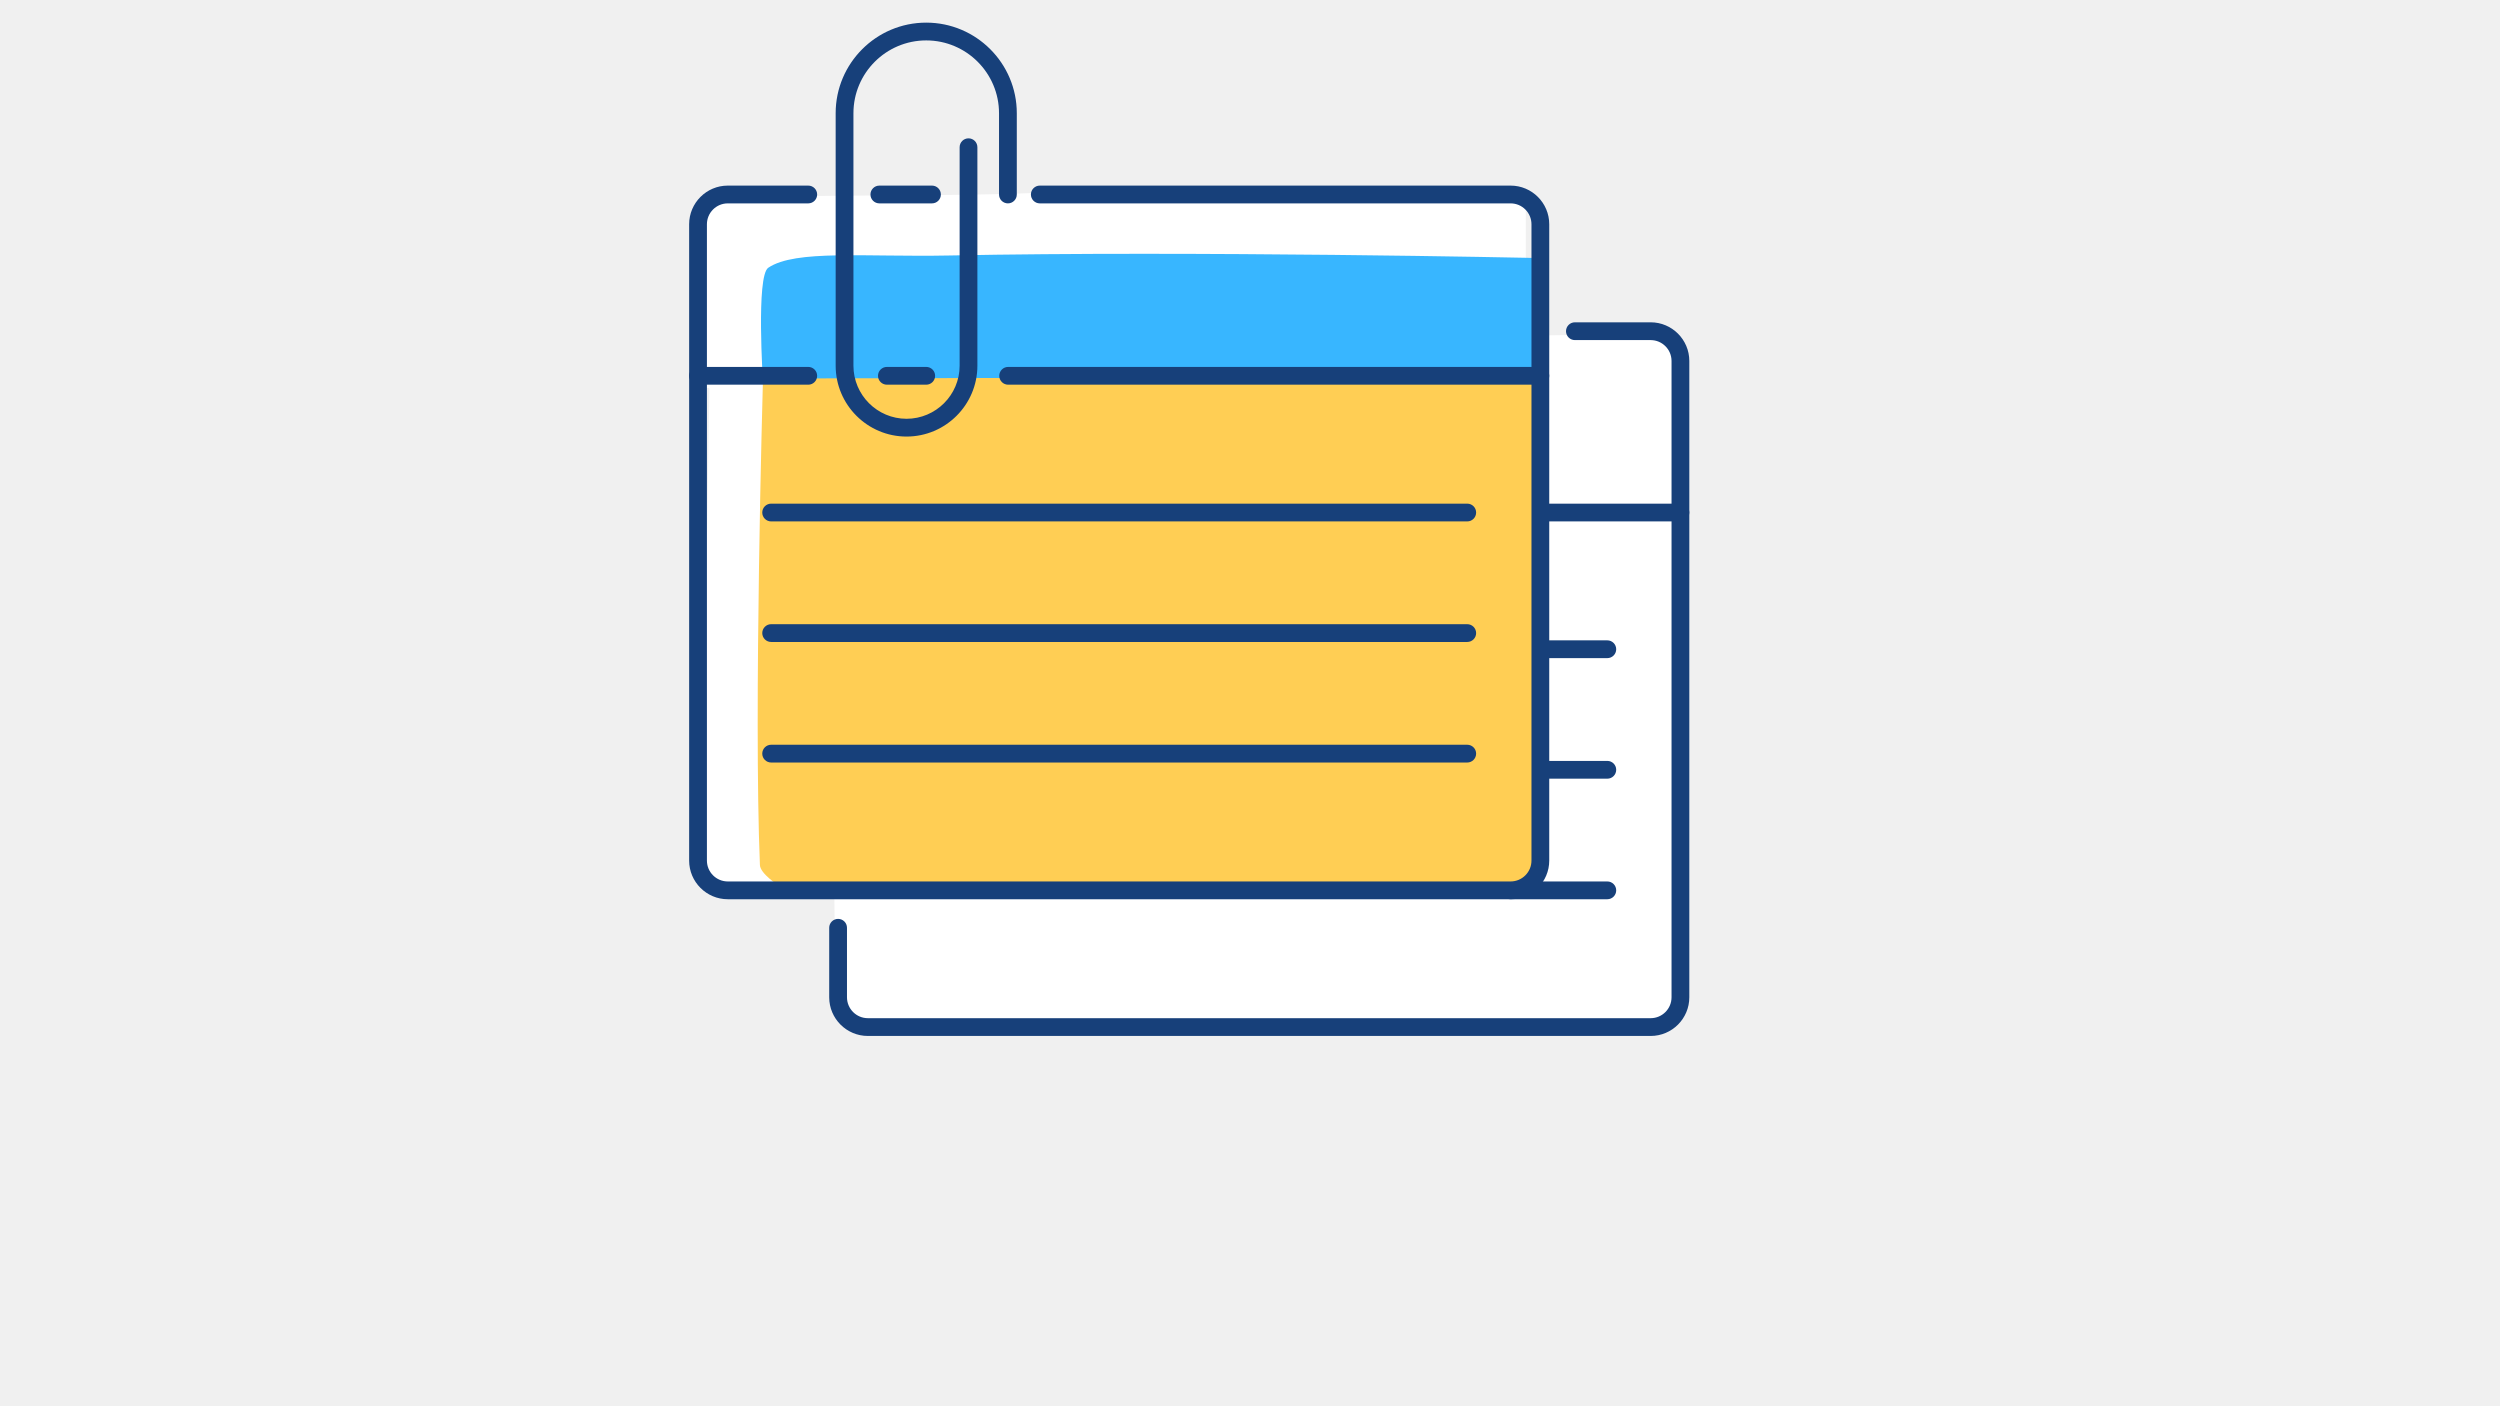
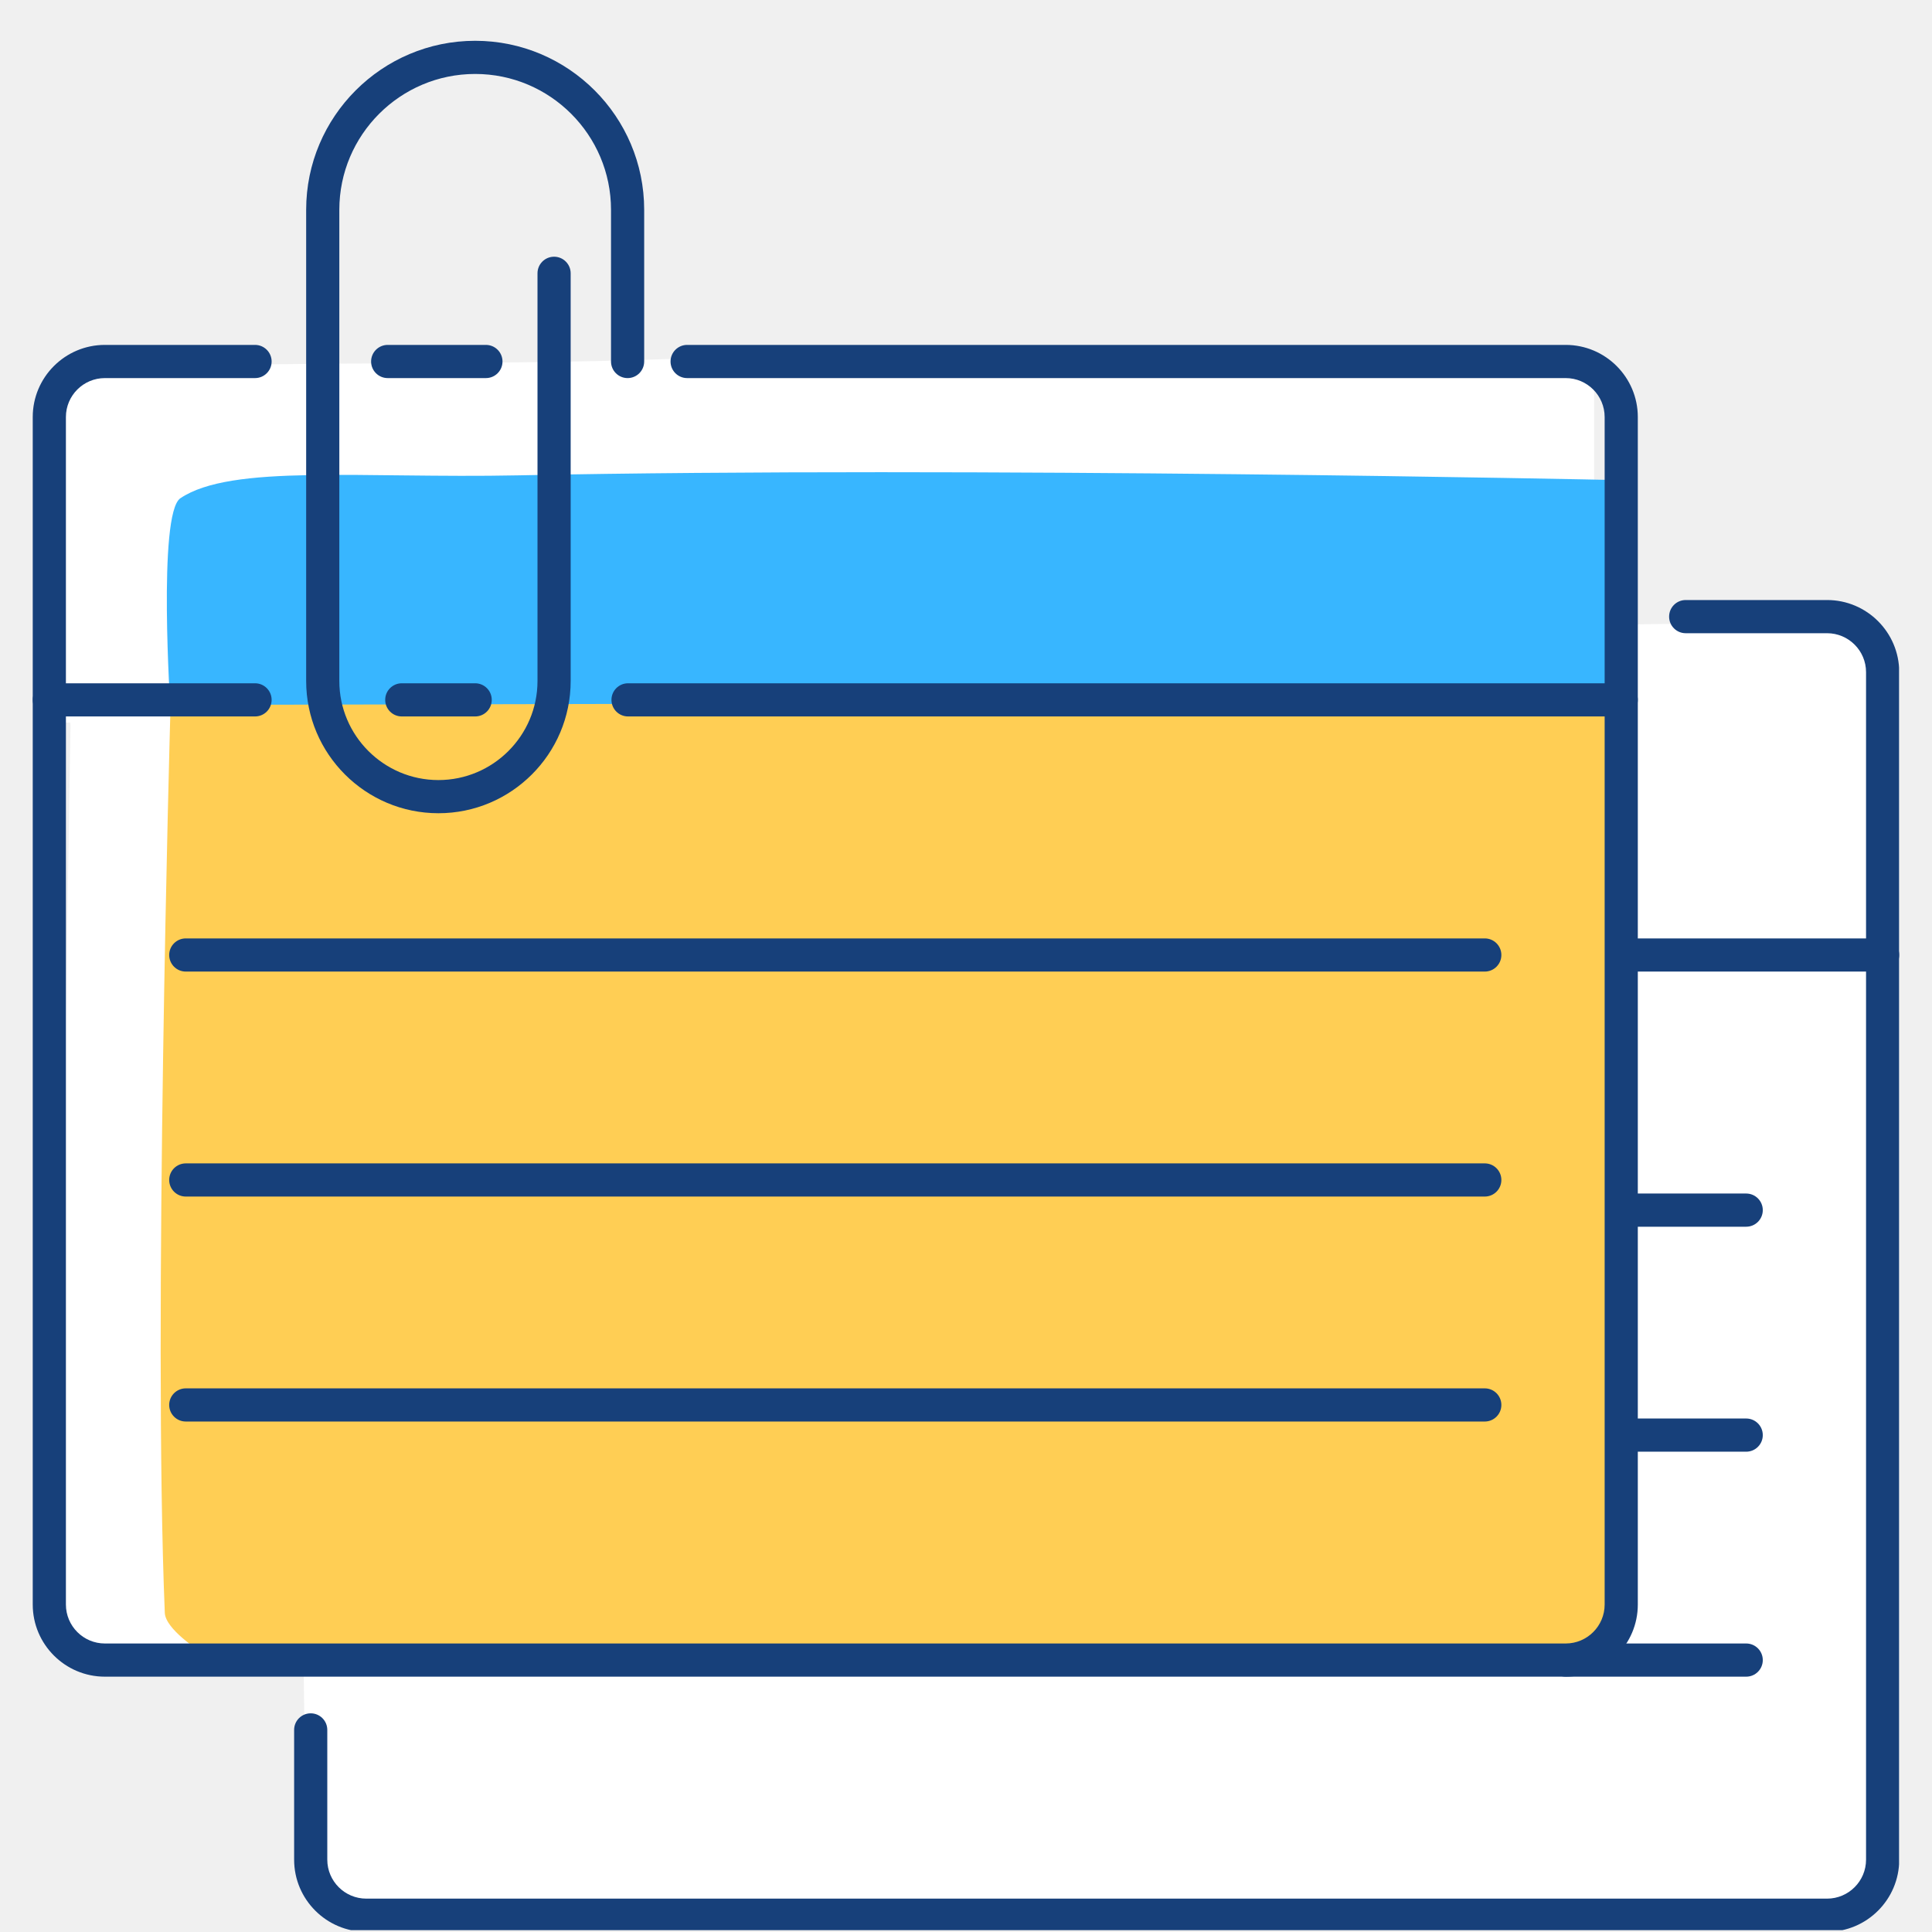
- <svg xmlns="http://www.w3.org/2000/svg" width="1366" zoomAndPan="magnify" viewBox="0 0 1024.5 576" height="768" preserveAspectRatio="xMidYMid meet" version="1.0">
+ <svg xmlns="http://www.w3.org/2000/svg" width="500" zoomAndPan="magnify" viewBox="0 0 375 375" height="500" preserveAspectRatio="xMidYMid meet" version="1.0">
  <defs>
-     <clipPath id="5ce73057b6">
-       <path d="M 339.762 132 L 692.281 132 L 692.281 424.535 L 339.762 424.535 Z M 339.762 132 " clip-rule="nonzero" />
+     <clipPath id="ce9e2b283a">
+       <path d="M 57.047 116.371 L 368.605 116.371 L 368.605 374.641 L 57.047 374.641 Z M 57.047 116.371 " clip-rule="nonzero" />
    </clipPath>
-     <clipPath id="2ec7d0a867">
-       <path d="M 627.562 206.359 L 692.281 206.359 L 692.281 213.832 L 627.562 213.832 Z M 627.562 206.359 " clip-rule="nonzero" />
+     <clipPath id="8aae83b1b7">
+       <path d="M 311.434 182.117 L 368.605 182.117 L 368.605 188.723 L 311.434 188.723 Z M 311.434 182.117 " clip-rule="nonzero" />
    </clipPath>
-     <clipPath id="4b1dcb8009">
-       <path d="M 342 9.277 L 417 9.277 L 417 179 L 342 179 Z M 342 9.277 " clip-rule="nonzero" />
+     <clipPath id="091408b91f">
+       <path d="M 59 7.891 L 126 7.891 L 126 158 L 59 158 Z M 59 7.891 " clip-rule="nonzero" />
    </clipPath>
-     <clipPath id="1ffab929bf">
-       <path d="M 282.309 150 L 335 150 L 335 158 L 282.309 158 Z M 282.309 150 " clip-rule="nonzero" />
+     <clipPath id="da579dcdf2">
+       <path d="M 6.355 132 L 53 132 L 53 140 L 6.355 140 Z M 6.355 132 " clip-rule="nonzero" />
    </clipPath>
-     <clipPath id="435d389d4a">
-       <path d="M 282.309 76 L 635 76 L 635 369 L 282.309 369 Z M 282.309 76 " clip-rule="nonzero" />
+     <clipPath id="ad6bacbcb7">
+       <path d="M 6.355 66 L 318 66 L 318 326 L 6.355 326 Z M 6.355 66 " clip-rule="nonzero" />
    </clipPath>
  </defs>
-   <path fill="#ffffff" d="M 632.926 137.438 L 677.332 136.844 L 686.934 145.18 L 687.535 415.555 L 680.332 420.914 L 350.879 420.914 L 342.477 411.387 L 341.879 364.934 L 612.523 364.34 C 612.523 364.34 624.289 363.906 626.926 361.363 C 631.57 356.883 632.926 336.348 632.926 336.348 L 632.926 137.438 " fill-opacity="1" fill-rule="nonzero" />
-   <g clip-path="url(#5ce73057b6)">
-     <path fill="#17407a" d="M 676.445 424.535 L 355.648 424.535 C 346.914 424.535 339.809 417.43 339.809 408.695 L 339.809 380.199 C 339.809 378.188 341.441 376.559 343.453 376.559 C 345.465 376.559 347.094 378.188 347.094 380.199 L 347.094 408.695 C 347.094 413.41 350.934 417.25 355.648 417.25 L 676.445 417.25 C 681.16 417.25 684.996 413.41 684.996 408.695 L 684.996 147.922 C 684.996 143.203 681.16 139.371 676.445 139.371 L 645.391 139.371 C 643.383 139.371 641.75 137.738 641.75 135.727 C 641.75 133.715 643.383 132.082 645.391 132.082 L 676.445 132.082 C 685.176 132.082 692.281 139.188 692.281 147.922 L 692.281 408.695 C 692.281 417.43 685.176 424.535 676.445 424.535 " fill-opacity="1" fill-rule="nonzero" />
+   <path fill="#ffffff" d="M 316.172 121.199 L 355.426 120.672 L 363.91 128.043 L 364.441 367.027 L 358.074 371.762 L 66.875 371.762 L 59.449 363.34 L 58.918 322.281 L 298.141 321.754 C 298.141 321.754 308.539 321.375 310.871 319.125 C 314.973 315.164 316.172 297.016 316.172 297.016 L 316.172 121.199 " fill-opacity="1" fill-rule="nonzero" />
+   <g clip-path="url(#ce9e2b283a)">
+     <path fill="#17407a" d="M 354.637 374.961 L 71.09 374.961 C 63.371 374.961 57.09 368.684 57.09 360.961 L 57.09 335.773 C 57.09 333.996 58.531 332.555 60.309 332.555 C 62.086 332.555 63.527 333.996 63.527 335.773 L 63.527 360.961 C 63.527 365.129 66.922 368.523 71.09 368.523 L 354.637 368.523 C 358.805 368.523 362.199 365.129 362.199 360.961 L 362.199 130.465 C 362.199 126.297 358.805 122.906 354.637 122.906 L 327.191 122.906 C 325.414 122.906 323.973 121.465 323.973 119.688 C 323.973 117.906 325.414 116.465 327.191 116.465 L 354.637 116.465 C 362.359 116.465 368.637 122.746 368.637 130.465 L 368.637 360.961 C 368.637 368.684 362.359 374.961 354.637 374.961 " fill-opacity="1" fill-rule="nonzero" />
  </g>
-   <g clip-path="url(#2ec7d0a867)">
-     <path fill="#17407a" d="M 688.637 213.676 L 631.238 213.676 C 629.227 213.676 627.598 212.043 627.598 210.031 C 627.598 208.02 629.227 206.391 631.238 206.391 L 688.637 206.391 C 690.652 206.391 692.281 208.02 692.281 210.031 C 692.281 212.043 690.652 213.676 688.637 213.676 " fill-opacity="1" fill-rule="nonzero" />
+   <g clip-path="url(#8aae83b1b7)">
+     <path fill="#17407a" d="M 365.418 188.582 L 314.68 188.582 C 312.902 188.582 311.461 187.141 311.461 185.363 C 311.461 183.586 312.902 182.145 314.68 182.145 L 365.418 182.145 C 367.195 182.145 368.637 183.586 368.637 185.363 C 368.637 187.141 367.195 188.582 365.418 188.582 " fill-opacity="1" fill-rule="nonzero" />
  </g>
-   <path fill="#17407a" d="M 658.68 269.699 L 631.234 269.699 C 629.227 269.699 627.594 268.07 627.594 266.059 C 627.594 264.047 629.227 262.414 631.234 262.414 L 658.68 262.414 C 660.691 262.414 662.32 264.047 662.32 266.059 C 662.32 268.07 660.691 269.699 658.68 269.699 " fill-opacity="1" fill-rule="nonzero" />
-   <path fill="#17407a" d="M 658.68 319.105 L 631.234 319.105 C 629.227 319.105 627.594 317.477 627.594 315.461 C 627.594 313.449 629.227 311.82 631.234 311.82 L 658.68 311.82 C 660.691 311.82 662.32 313.449 662.32 315.461 C 662.32 317.477 660.691 319.105 658.68 319.105 " fill-opacity="1" fill-rule="nonzero" />
-   <path fill="#17407a" d="M 658.68 368.508 L 619.043 368.508 C 617.031 368.508 615.398 366.875 615.398 364.867 C 615.398 362.855 617.031 361.223 619.043 361.223 L 658.68 361.223 C 660.691 361.223 662.32 362.855 662.32 364.867 C 662.32 366.875 660.691 368.508 658.68 368.508 " fill-opacity="1" fill-rule="nonzero" />
-   <path fill="#ffffff" d="M 283.816 158.98 L 625.27 158.98 L 625.27 79.539 C 625.27 79.539 521.297 75.086 427.863 78.941 C 369.961 81.328 309.07 78.344 291.164 83.715 C 282.961 86.176 286.93 105.82 286.387 120.727 C 285.668 140.398 283.816 158.98 283.816 158.98 " fill-opacity="1" fill-rule="nonzero" />
-   <path fill="#ffffff" d="M 290.383 157.188 L 629.449 154.754 L 632.434 356.305 L 625.551 364.18 L 300.117 366.074 L 287.398 359.961 L 290.707 159.531 L 290.383 157.188 " fill-opacity="1" fill-rule="nonzero" />
-   <path fill="#38b6ff" d="M 312.672 156.344 L 629.008 154.938 L 629.008 105.711 C 629.008 105.711 488.996 102.691 388.965 104.703 C 354.543 105.395 326.008 102.188 314.828 109.73 C 309.805 113.121 312.672 156.344 312.672 156.344 " fill-opacity="1" fill-rule="nonzero" />
-   <path fill="#ffce54" d="M 312.324 155.113 L 628.57 154.414 L 630.309 351.383 L 625.801 362.07 L 319.016 362.824 C 319.016 362.824 311.562 358.09 311.414 354.5 C 308.812 291.809 312.613 157.41 312.613 157.41 L 312.324 155.113 " fill-opacity="1" fill-rule="nonzero" />
-   <g clip-path="url(#4b1dcb8009)">
-     <path fill="#17407a" d="M 371.496 178.902 C 355.48 178.902 342.453 165.875 342.453 149.859 L 342.453 46.391 C 342.453 25.926 359.102 9.273 379.566 9.273 C 400.031 9.273 416.684 25.926 416.684 46.391 L 416.684 79.699 C 416.684 81.711 415.051 83.344 413.039 83.344 C 411.027 83.344 409.398 81.711 409.398 79.699 L 409.398 46.391 C 409.398 29.941 396.016 16.562 379.566 16.562 C 363.117 16.562 349.738 29.941 349.738 46.391 L 349.738 149.859 C 349.738 161.855 359.496 171.617 371.496 171.617 C 383.492 171.617 393.254 161.855 393.254 149.859 L 393.254 60.336 C 393.254 58.32 394.883 56.691 396.895 56.691 C 398.906 56.691 400.535 58.32 400.535 60.336 L 400.535 149.859 C 400.535 165.875 387.508 178.902 371.496 178.902 " fill-opacity="1" fill-rule="nonzero" />
+   <path fill="#17407a" d="M 338.934 238.105 L 314.68 238.105 C 312.902 238.105 311.461 236.664 311.461 234.887 C 311.461 233.109 312.902 231.664 314.68 231.664 L 338.934 231.664 C 340.715 231.664 342.156 233.109 342.156 234.887 C 342.156 236.664 340.715 238.105 338.934 238.105 " fill-opacity="1" fill-rule="nonzero" />
+   <path fill="#17407a" d="M 338.934 281.773 L 314.68 281.773 C 312.902 281.773 311.461 280.332 311.461 278.555 C 311.461 276.777 312.902 275.332 314.68 275.332 L 338.934 275.332 C 340.715 275.332 342.156 276.777 342.156 278.555 C 342.156 280.332 340.715 281.773 338.934 281.773 " fill-opacity="1" fill-rule="nonzero" />
+   <path fill="#17407a" d="M 338.934 325.441 L 303.902 325.441 C 302.121 325.441 300.68 324 300.68 322.223 C 300.68 320.445 302.121 319 303.902 319 L 338.934 319 C 340.715 319 342.156 320.445 342.156 322.223 C 342.156 324 340.715 325.441 338.934 325.441 " fill-opacity="1" fill-rule="nonzero" />
+   <path fill="#ffffff" d="M 7.598 140.242 L 309.406 140.242 L 309.406 70.02 C 309.406 70.02 217.504 66.086 134.918 69.492 C 83.738 71.605 29.918 68.965 14.09 73.715 C 6.844 75.887 10.352 93.254 9.871 106.426 C 9.234 123.816 7.598 140.242 7.598 140.242 " fill-opacity="1" fill-rule="nonzero" />
+   <path fill="#ffffff" d="M 13.402 138.656 L 313.102 136.504 L 315.738 314.656 L 309.656 321.617 L 22.004 323.289 L 10.762 317.883 L 13.688 140.73 L 13.402 138.656 " fill-opacity="1" fill-rule="nonzero" />
+   <path fill="#38b6ff" d="M 33.102 137.91 L 312.711 136.668 L 312.711 93.156 C 312.711 93.156 188.953 90.484 100.539 92.266 C 70.113 92.875 44.891 90.043 35.008 96.711 C 30.57 99.707 33.102 137.91 33.102 137.91 " fill-opacity="1" fill-rule="nonzero" />
+   <path fill="#ffce54" d="M 32.793 136.824 L 312.324 136.203 L 313.859 310.305 L 309.875 319.75 L 38.711 320.418 C 38.711 320.418 32.121 316.234 31.988 313.059 C 29.691 257.645 33.051 138.852 33.051 138.852 L 32.793 136.824 " fill-opacity="1" fill-rule="nonzero" />
+   <g clip-path="url(#091408b91f)">
+     <path fill="#17407a" d="M 85.098 157.848 C 70.941 157.848 59.426 146.332 59.426 132.18 L 59.426 40.723 C 59.426 22.633 74.141 7.918 92.23 7.918 C 110.32 7.918 125.035 22.633 125.035 40.723 L 125.035 70.164 C 125.035 71.941 123.598 73.387 121.816 73.387 C 120.039 73.387 118.598 71.941 118.598 70.164 L 118.598 40.723 C 118.598 26.184 106.77 14.355 92.23 14.355 C 77.691 14.355 65.863 26.184 65.863 40.723 L 65.863 132.18 C 65.863 142.781 74.492 151.41 85.094 151.41 C 95.699 151.41 104.328 142.781 104.328 132.18 L 104.328 53.047 C 104.328 51.27 105.77 49.828 107.547 49.828 C 109.324 49.828 110.766 51.27 110.766 53.047 L 110.766 132.18 C 110.766 146.332 99.25 157.848 85.098 157.848 " fill-opacity="1" fill-rule="nonzero" />
  </g>
-   <path fill="#17407a" d="M 601.273 213.676 L 316.02 213.676 C 314.004 213.676 312.375 212.043 312.375 210.031 C 312.375 208.02 314.004 206.391 316.02 206.391 L 601.273 206.391 C 603.285 206.391 604.918 208.02 604.918 210.031 C 604.918 212.043 603.285 213.676 601.273 213.676 " fill-opacity="1" fill-rule="nonzero" />
-   <path fill="#17407a" d="M 601.273 263.078 L 316.02 263.078 C 314.004 263.078 312.375 261.445 312.375 259.438 C 312.375 257.426 314.004 255.793 316.02 255.793 L 601.273 255.793 C 603.285 255.793 604.918 257.426 604.918 259.438 C 604.918 261.445 603.285 263.078 601.273 263.078 " fill-opacity="1" fill-rule="nonzero" />
-   <path fill="#17407a" d="M 601.273 312.484 L 316.02 312.484 C 314.004 312.484 312.375 310.852 312.375 308.84 C 312.375 306.828 314.004 305.195 316.02 305.195 L 601.273 305.195 C 603.285 305.195 604.918 306.828 604.918 308.84 C 604.918 310.852 603.285 312.484 601.273 312.484 " fill-opacity="1" fill-rule="nonzero" />
-   <g clip-path="url(#1ffab929bf)">
-     <path fill="#17407a" d="M 331.227 157.648 L 286.051 157.648 C 284.039 157.648 282.41 156.016 282.41 154.004 C 282.41 151.996 284.039 150.363 286.051 150.363 L 331.227 150.363 C 333.238 150.363 334.867 151.996 334.867 154.004 C 334.867 156.016 333.238 157.648 331.227 157.648 " fill-opacity="1" fill-rule="nonzero" />
+   <path fill="#17407a" d="M 288.195 188.582 L 36.059 188.582 C 34.281 188.582 32.84 187.141 32.84 185.363 C 32.84 183.586 34.281 182.145 36.059 182.145 L 288.195 182.145 C 289.973 182.145 291.414 183.586 291.414 185.363 C 291.414 187.141 289.973 188.582 288.195 188.582 " fill-opacity="1" fill-rule="nonzero" />
+   <path fill="#17407a" d="M 288.195 232.25 L 36.059 232.25 C 34.281 232.25 32.84 230.809 32.84 229.031 C 32.84 227.254 34.281 225.812 36.059 225.812 L 288.195 225.812 C 289.973 225.812 291.414 227.254 291.414 229.031 C 291.414 230.809 289.973 232.25 288.195 232.25 " fill-opacity="1" fill-rule="nonzero" />
+   <path fill="#17407a" d="M 288.195 275.918 L 36.059 275.918 C 34.281 275.918 32.84 274.477 32.84 272.699 C 32.84 270.922 34.281 269.48 36.059 269.48 L 288.195 269.48 C 289.973 269.48 291.414 270.922 291.414 272.699 C 291.414 274.477 289.973 275.918 288.195 275.918 " fill-opacity="1" fill-rule="nonzero" />
+   <g clip-path="url(#da579dcdf2)">
+     <path fill="#17407a" d="M 49.504 139.062 L 9.574 139.062 C 7.797 139.062 6.355 137.621 6.355 135.844 C 6.355 134.066 7.797 132.625 9.574 132.625 L 49.504 132.625 C 51.281 132.625 52.723 134.066 52.723 135.844 C 52.723 137.621 51.281 139.062 49.504 139.062 " fill-opacity="1" fill-rule="nonzero" />
  </g>
-   <path fill="#17407a" d="M 379.566 157.648 L 363.449 157.648 C 361.438 157.648 359.805 156.016 359.805 154.004 C 359.805 151.996 361.438 150.363 363.449 150.363 L 379.566 150.363 C 381.578 150.363 383.211 151.996 383.211 154.004 C 383.211 156.016 381.578 157.648 379.566 157.648 " fill-opacity="1" fill-rule="nonzero" />
-   <path fill="#17407a" d="M 631.234 157.648 L 413.137 157.648 C 411.125 157.648 409.496 156.016 409.496 154.008 C 409.496 151.996 411.125 150.363 413.137 150.363 L 631.234 150.363 C 633.25 150.363 634.879 151.996 634.879 154.008 C 634.879 156.016 633.25 157.648 631.234 157.648 " fill-opacity="1" fill-rule="nonzero" />
-   <g clip-path="url(#435d389d4a)">
-     <path fill="#17407a" d="M 619.043 368.508 L 298.246 368.508 C 289.516 368.508 282.41 361.402 282.41 352.672 L 282.41 91.898 C 282.41 83.164 289.516 76.059 298.246 76.059 L 331.227 76.059 C 333.238 76.059 334.867 77.691 334.867 79.703 C 334.867 81.711 333.238 83.344 331.227 83.344 L 298.246 83.344 C 293.531 83.344 289.695 87.184 289.695 91.898 L 289.695 352.672 C 289.695 357.387 293.531 361.223 298.246 361.223 L 619.043 361.223 C 623.758 361.223 627.598 357.387 627.598 352.672 L 627.598 91.898 C 627.598 87.184 623.758 83.344 619.043 83.344 L 426.109 83.344 C 424.102 83.344 422.469 81.711 422.469 79.703 C 422.469 77.691 424.102 76.059 426.109 76.059 L 619.043 76.059 C 627.773 76.059 634.879 83.164 634.879 91.898 L 634.879 352.672 C 634.879 361.402 627.773 368.508 619.043 368.508 " fill-opacity="1" fill-rule="nonzero" />
+   <path fill="#17407a" d="M 92.23 139.062 L 77.984 139.062 C 76.207 139.062 74.766 137.621 74.766 135.844 C 74.766 134.066 76.207 132.625 77.984 132.625 L 92.23 132.625 C 94.008 132.625 95.449 134.066 95.449 135.844 C 95.449 137.621 94.008 139.062 92.23 139.062 " fill-opacity="1" fill-rule="nonzero" />
+   <path fill="#17407a" d="M 314.68 139.062 L 121.902 139.062 C 120.125 139.062 118.684 137.621 118.684 135.844 C 118.684 134.066 120.125 132.625 121.902 132.625 L 314.68 132.625 C 316.457 132.625 317.898 134.066 317.898 135.844 C 317.898 137.621 316.457 139.062 314.68 139.062 " fill-opacity="1" fill-rule="nonzero" />
+   <g clip-path="url(#ad6bacbcb7)">
+     <path fill="#17407a" d="M 303.902 325.441 L 20.355 325.441 C 12.633 325.441 6.355 319.16 6.355 311.441 L 6.355 80.945 C 6.355 73.227 12.633 66.945 20.355 66.945 L 49.504 66.945 C 51.281 66.945 52.723 68.391 52.723 70.168 C 52.723 71.945 51.281 73.387 49.504 73.387 L 20.355 73.387 C 16.184 73.387 12.793 76.777 12.793 80.945 L 12.793 311.441 C 12.793 315.609 16.184 319 20.355 319 L 303.902 319 C 308.07 319 311.461 315.609 311.461 311.441 L 311.461 80.945 C 311.461 76.777 308.07 73.387 303.902 73.387 L 133.371 73.387 C 131.594 73.387 130.152 71.945 130.152 70.168 C 130.152 68.391 131.594 66.945 133.371 66.945 L 303.902 66.945 C 311.621 66.945 317.898 73.227 317.898 80.945 L 317.898 311.441 C 317.898 319.16 311.621 325.441 303.902 325.441 " fill-opacity="1" fill-rule="nonzero" />
  </g>
-   <path fill="#17407a" d="M 381.926 83.344 L 360.359 83.344 C 358.348 83.344 356.715 81.715 356.715 79.703 C 356.715 77.691 358.348 76.059 360.359 76.059 L 381.926 76.059 C 383.938 76.059 385.57 77.691 385.57 79.703 C 385.57 81.715 383.938 83.344 381.926 83.344 " fill-opacity="1" fill-rule="nonzero" />
+   <path fill="#17407a" d="M 94.316 73.387 L 75.254 73.387 C 73.473 73.387 72.031 71.945 72.031 70.168 C 72.031 68.387 73.473 66.945 75.254 66.945 L 94.316 66.945 C 96.094 66.945 97.535 68.387 97.535 70.168 C 97.535 71.945 96.094 73.387 94.316 73.387 " fill-opacity="1" fill-rule="nonzero" />
</svg>
